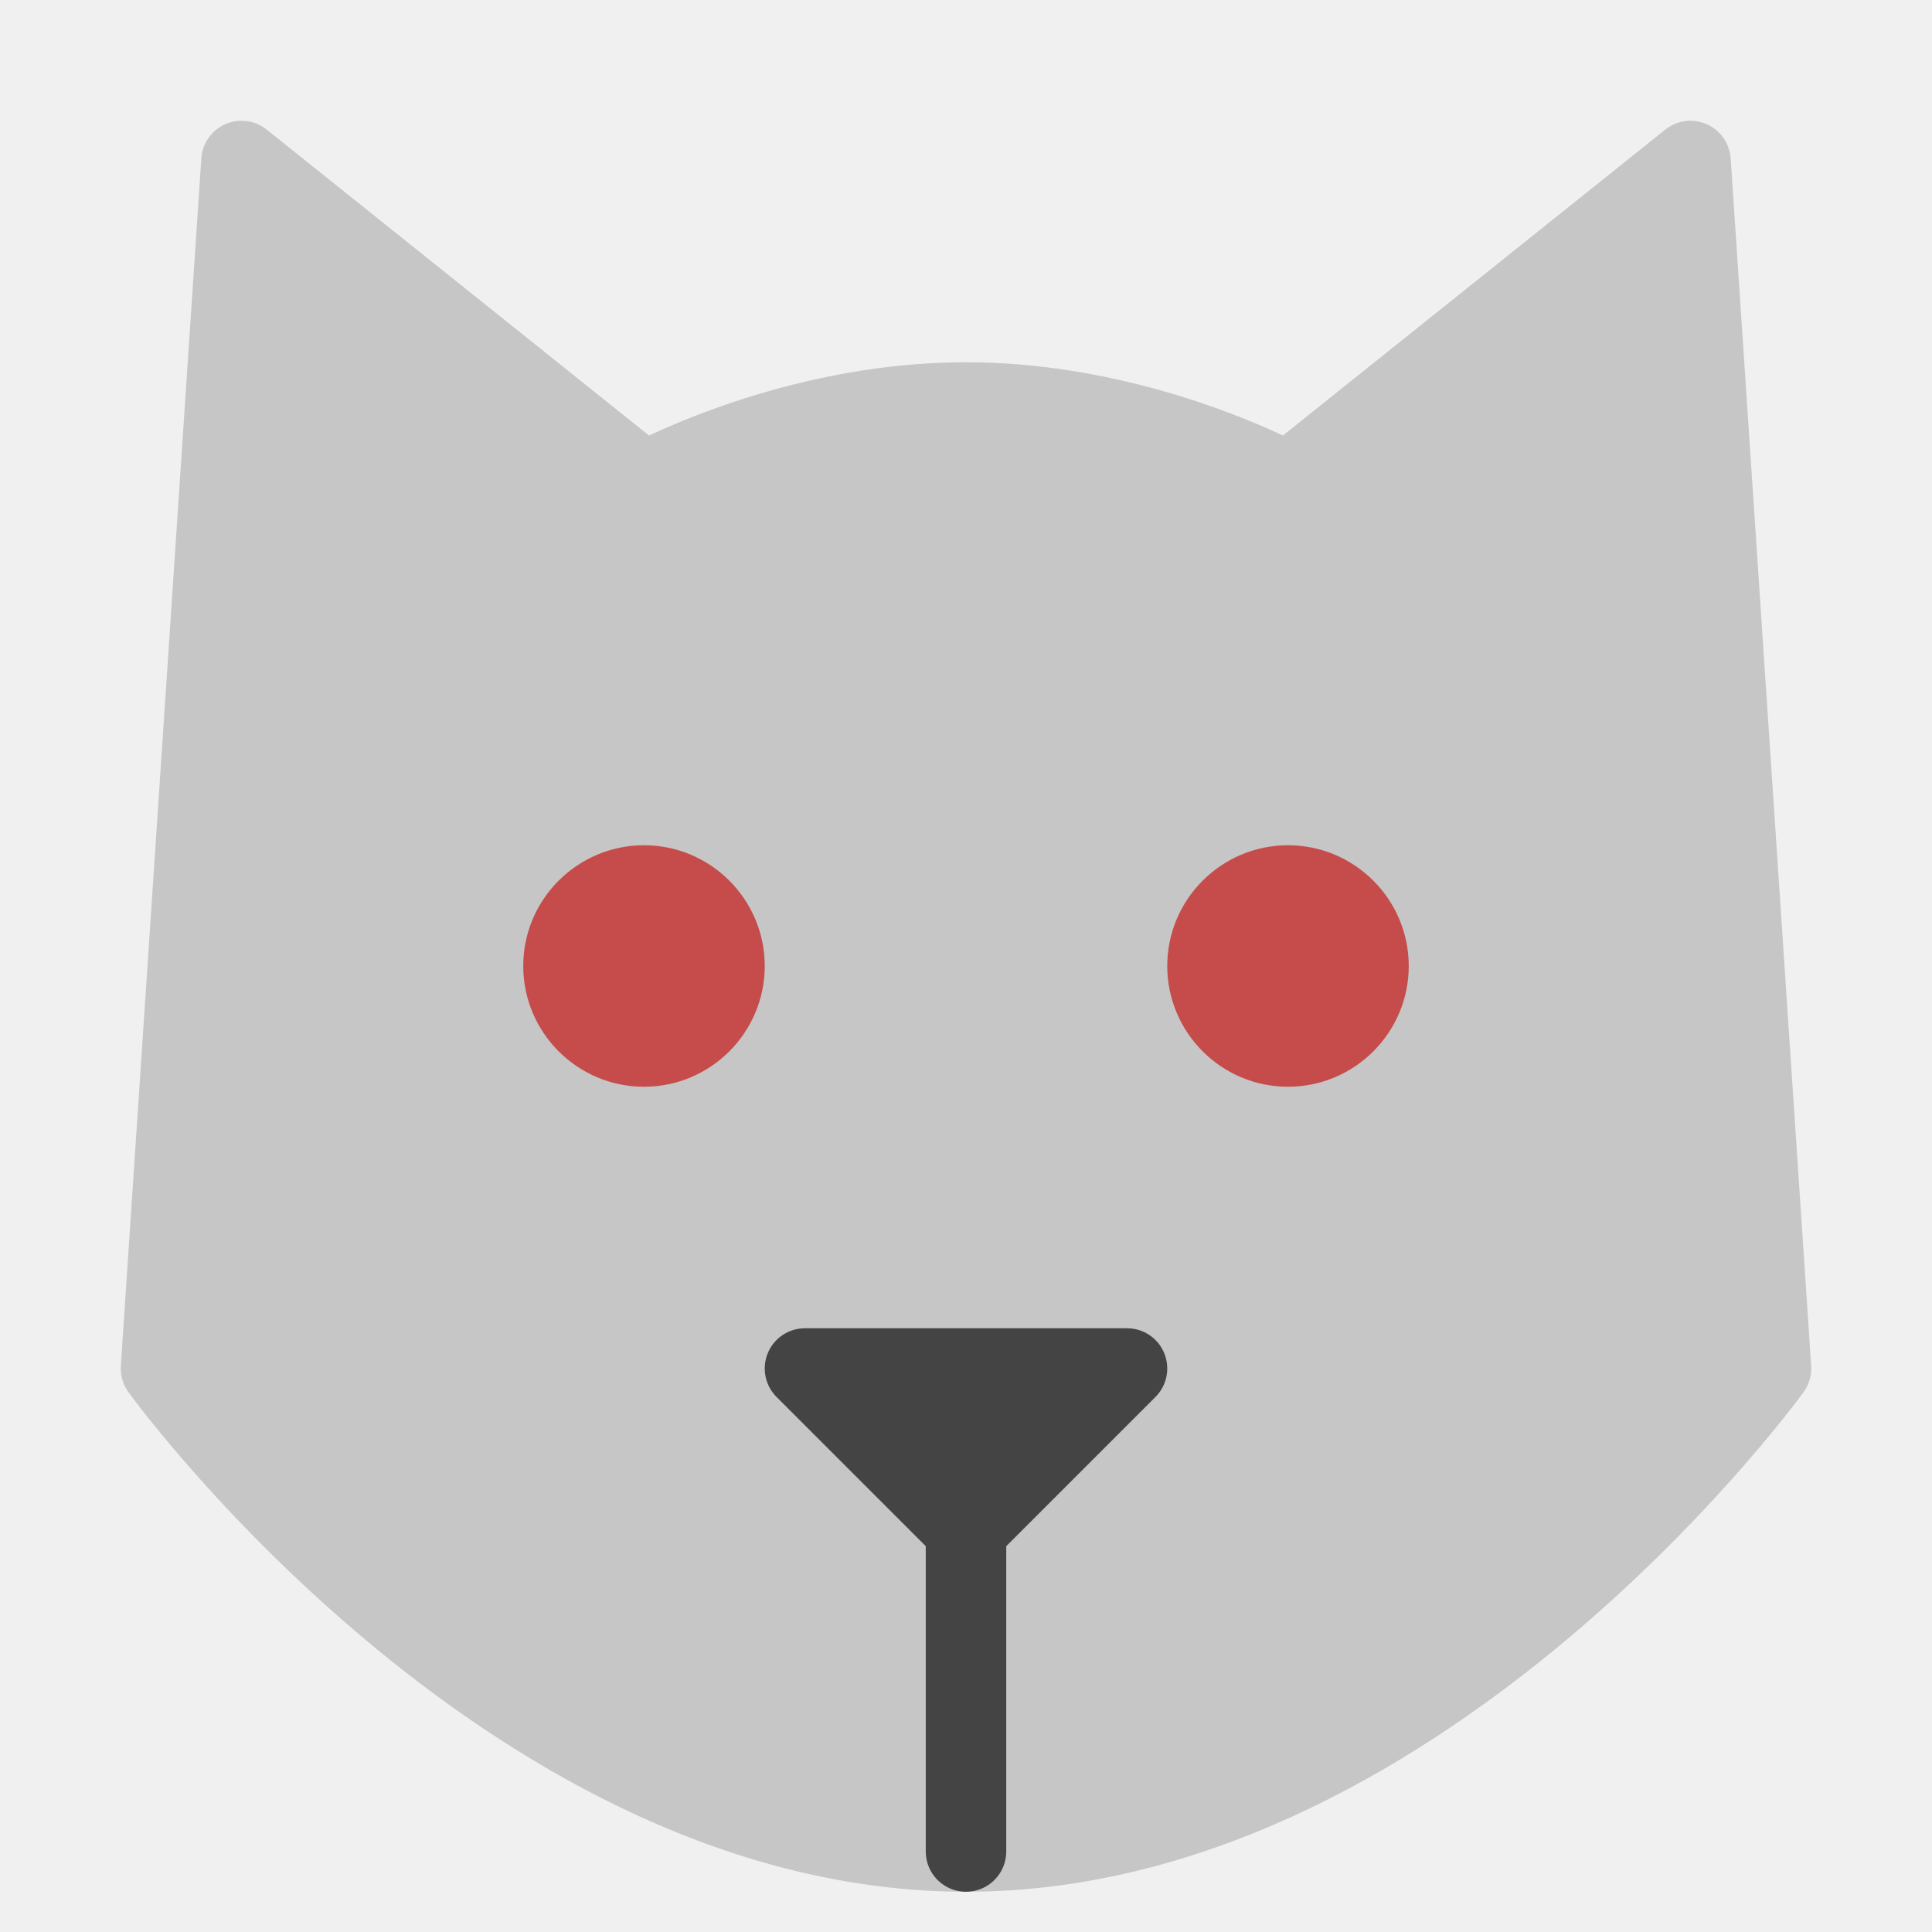
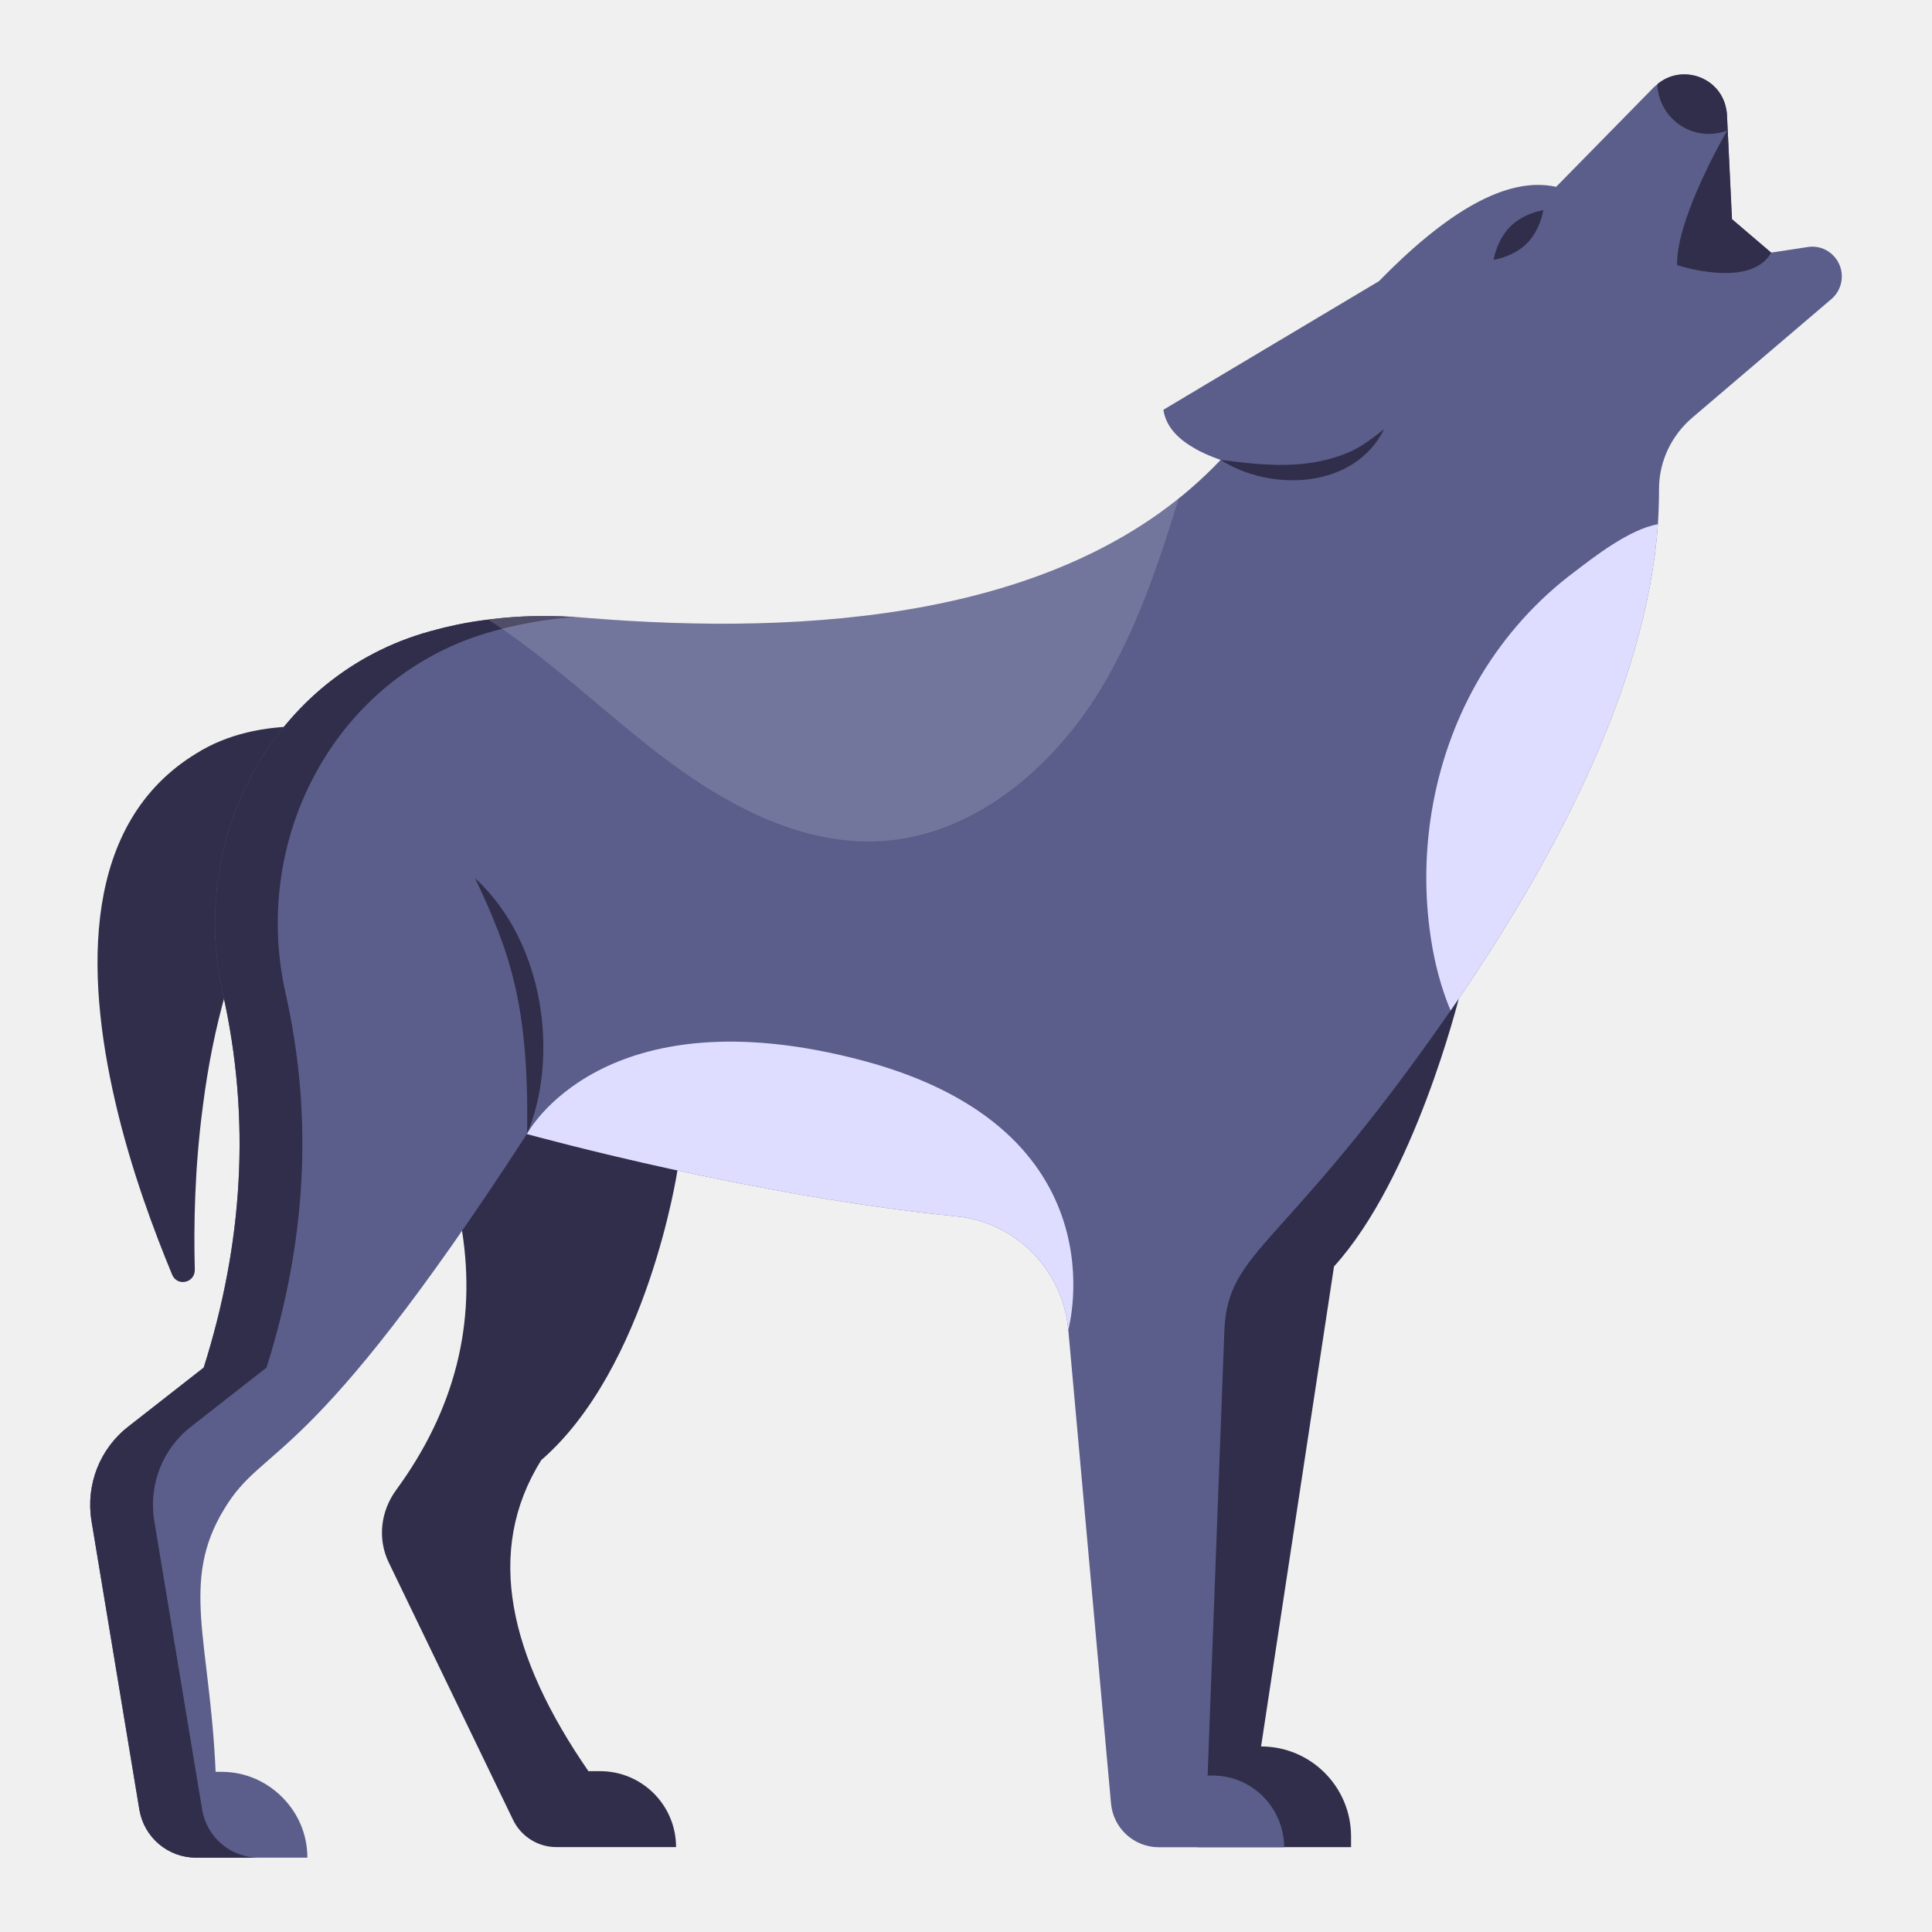
- <svg xmlns="http://www.w3.org/2000/svg" height="48" width="48" viewBox="0 0 48 48">
-   <g class="nc-icon-wrapper">
-     <path fill="#C6C6C6" d="M24,47C12.375,47,3.562,35.096,3.192,34.589c-0.139-0.189-0.206-0.421-0.19-0.655l2-30 c0.025-0.372,0.254-0.699,0.595-0.849C5.939,2.938,6.334,2.985,6.625,3.219l9.501,7.602 C17.385,10.23,20.44,9,24,9s6.615,1.23,7.874,1.82L41.375,3.219 c0.291-0.232,0.687-0.283,1.028-0.134c0.341,0.149,0.569,0.477,0.595,0.849l2,30 c0.016,0.234-0.052,0.466-0.19,0.655C44.438,35.096,35.625,47,24,47z" />
-     <path fill="#444444" d="M24,47c-0.553,0-1-0.447-1-1v-8c0-0.553,0.447-1,1-1s1,0.447,1,1v8C25,46.553,24.553,47,24,47 z" />
-     <path fill="#C64B4B" d="M16,27c-1.654,0-3-1.346-3-3s1.346-3,3-3s3,1.346,3,3S17.654,27,16,27z" />
-     <path fill="#C64B4B" d="M32,27c-1.654,0-3-1.346-3-3s1.346-3,3-3s3,1.346,3,3S33.654,27,32,27z" />
-     <path fill="#444444" d="M24,39c-0.256,0-0.512-0.098-0.707-0.293l-4-4c-0.286-0.286-0.372-0.716-0.217-1.09 C19.23,33.243,19.596,33,20,33h8c0.404,0,0.77,0.243,0.924,0.617c0.155,0.374,0.069,0.804-0.217,1.09 l-4,4C24.512,38.902,24.256,39,24,39z" />
+ <svg xmlns="http://www.w3.org/2000/svg" id="Layer_1" enable-background="new 0 0 52 52" height="512" viewBox="0 0 52 52" width="512">
+   <g id="_x34_3">
+     <g>
+       <g>
+         <path d="m12.473 19.549c-4.81 1.32-6.49 6.14-7.01 10.2-.23 1.72-.25 3.29-.22 4.42.01.36-.47.47-.61.14-.48-1.16-1.11-2.83-1.53-4.65-.81-3.49-.89-7.51 2.18-9.38.84-.53 1.85-.73 2.84-.73h4.35z" fill="#312e4b" />
+       </g>
+     </g>
+     <g>
+       <g>
+         <path d="m39.265 26.867s-1.2 4.844-3.36 7.22l-1.963 12.919h0c1.337 0 2.422 1.084 2.422 2.422v.288h-4.123l-1.089-16.358s.351-6.32.432-6.374c.081-.054 3.625-2.215 3.625-2.215z" fill="#312e4b" />
+       </g>
+     </g>
+     <g>
+       <g>
+         <path d="m18.233 31.504s-.802 5.311-3.665 7.795c-1.538 2.463-.851 5.298 1.269 8.372h.315c1.129 0 2.044.915 2.044 2.044v0h-3.22c-.497 0-.951-.285-1.167-.733l-3.346-6.928c-.307-.635-.218-1.38.199-1.95 1.587-2.167 2.165-4.495 1.774-6.975-.305-4.247 1.874-4.382 5.797-1.626z" fill="#312e4b" />
+       </g>
+     </g>
+     <g>
+       <g>
+         <path d="m49.573 7.439c0 .23-.1.46-.28.61l-3.73 3.18c-.57.48-.91 1.18-.91 1.93 0 .31-.01.63-.03.95-.31 4.45-2.92 9.25-5.58 13.09-4.502 6.498-6.006 6.389-6.09 8.64l-.45 11.95h.14c.53 0 1.01.22 1.36.57.34.35.56.83.56 1.36h-3.37c-.67 0-1.23-.51-1.29-1.18l-1.15-12.75c-.15-1.61-1.41-2.89-3.01-3.05-5.5-.55-11.19-2.12-11.54-2.21l-.02-.01c-5.955 9.178-7.044 8.257-8.15 10.1-1.191 1.953-.382 3.542-.23 7.07h.16c.64 0 1.21.26 1.63.68.42.42.68.99.68 1.63h-3c-.75 0-1.39-.54-1.52-1.28l-1.29-7.78c-.16-.97.22-1.95 1-2.55l2.02-1.58c1.05-3.32 1.28-6.68.51-10.09-.96-4.31 1.5-8.72 5.78-9.78.18-.05.36-.09.55-.13.27-.06.55-.1.82-.13.87-.12 1.76-.13 2.63-.05 5.921.486 13.0.064 17.08-4.25-.28-.1-.52-.2-.73-.33-.47-.27-.75-.61-.81-1.02l1.39-.83 4.41-2.63c1.79-1.83 3.42-2.84 4.77-2.54l2.64-2.69c.02-.02.06-.05.09-.07.61-.52 1.59-.24 1.82.55l.01.03c.02.09.04.18.04.26.005.101.138 2.972.13 2.79l1.06.9.98-.15c.48-.08.92.3.92.79z" fill="#5b5e8b" />
+       </g>
+     </g>
+     <g>
+       <g>
+         <path d="m15.483 16.609c-.49.03-.98.1-1.47.2-.19.04-.37.08-.55.13-4.28 1.06-6.74 5.47-5.78 9.78.77 3.41.54 6.77-.51 10.09l-2.02 1.58c-.78.6-1.16 1.58-1 2.55l1.29 7.78c.13.74.77 1.28 1.52 1.28h-1.69c-.75 0-1.39-.54-1.52-1.28l-1.29-7.78c-.16-.97.22-1.95 1-2.55l2.02-1.58c1.05-3.32 1.28-6.68.51-10.09-.96-4.31 1.5-8.72 5.78-9.78.18-.05.36-.09.55-.13 1.04-.21 2.1-.27 3.16-.2z" fill="#312e4b" />
+       </g>
+     </g>
+     <g>
+       <g>
+         <path d="m47.672 6.802c-.562.99-2.532.333-2.532.333-.039-1.257 1.361-3.647 1.361-3.647l.117 2.411z" fill="#312e4b" />
+       </g>
+     </g>
+     <g>
+       <g>
+         <path d="m32.85 12.376c1.233.164 2.345.259 3.425-.19.352-.147.655-.381.98-.637-.806 1.63-3.076 1.688-4.404.827z" fill="#312e4b" />
+       </g>
+     </g>
+     <g>
+       <g>
+         <path d="m46.501 3.509c-.156.061-.328.095-.51.095-.748 0-1.361-.596-1.383-1.34.618-.519 1.595-.238 1.828.557l.004.026c.026.086.039.177.043.264.004.1.022.498.017.398z" fill="#312e4b" />
+       </g>
+     </g>
+     <g>
+       <g>
+         <path d="m14.187 30.517c.055-3.452-.459-4.888-1.401-6.882 1.904 1.756 2.251 4.859 1.401 6.882z" fill="#312e4b" />
+       </g>
+     </g>
+     <g>
+       <g>
+         <path d="m41.539 5.656s-.073.525-.443.895c-.367.367-.895.443-.895.443s.078-.526.445-.893c.37-.37.893-.445.893-.445z" fill="#312e4b" />
+       </g>
+     </g>
+     <g>
+       <g>
+         <path d="m28.753 35.789c-.15-1.61-1.41-2.89-3.01-3.05-5.5-.55-11.19-2.12-11.54-2.21l-.02-.01s2.02-3.84 9.05-1.97c7.03 1.88 5.52 7.24 5.52 7.24z" fill="#deddff" />
+       </g>
+     </g>
+     <g>
+       <g>
+         <path d="m44.623 14.109c-.31 4.45-2.92 9.25-5.58 13.09-.26-.62-.43-1.28-.53-1.94-.37-2.42.09-4.97 1.35-7.08.65-1.08 1.51-2.04 2.53-2.8.5-.38 1.45-1.13 2.23-1.27z" fill="#deddff" />
+       </g>
+     </g>
+     <g opacity=".15">
+       <g>
+         <g>
+           <path d="m31.723 13.419c-.55 1.79-1.15 3.57-2.11 5.15-1.31 2.14-3.43 3.92-5.9 4.07-2.19.13-4.28-1.03-6.04-2.39-1.52-1.18-2.93-2.54-4.53-3.57.87-.12 1.76-.13 2.63-.05 7.07.58 12.45-.42 15.95-3.21z" fill="#fff" />
+         </g>
+       </g>
+     </g>
  </g>
</svg>
